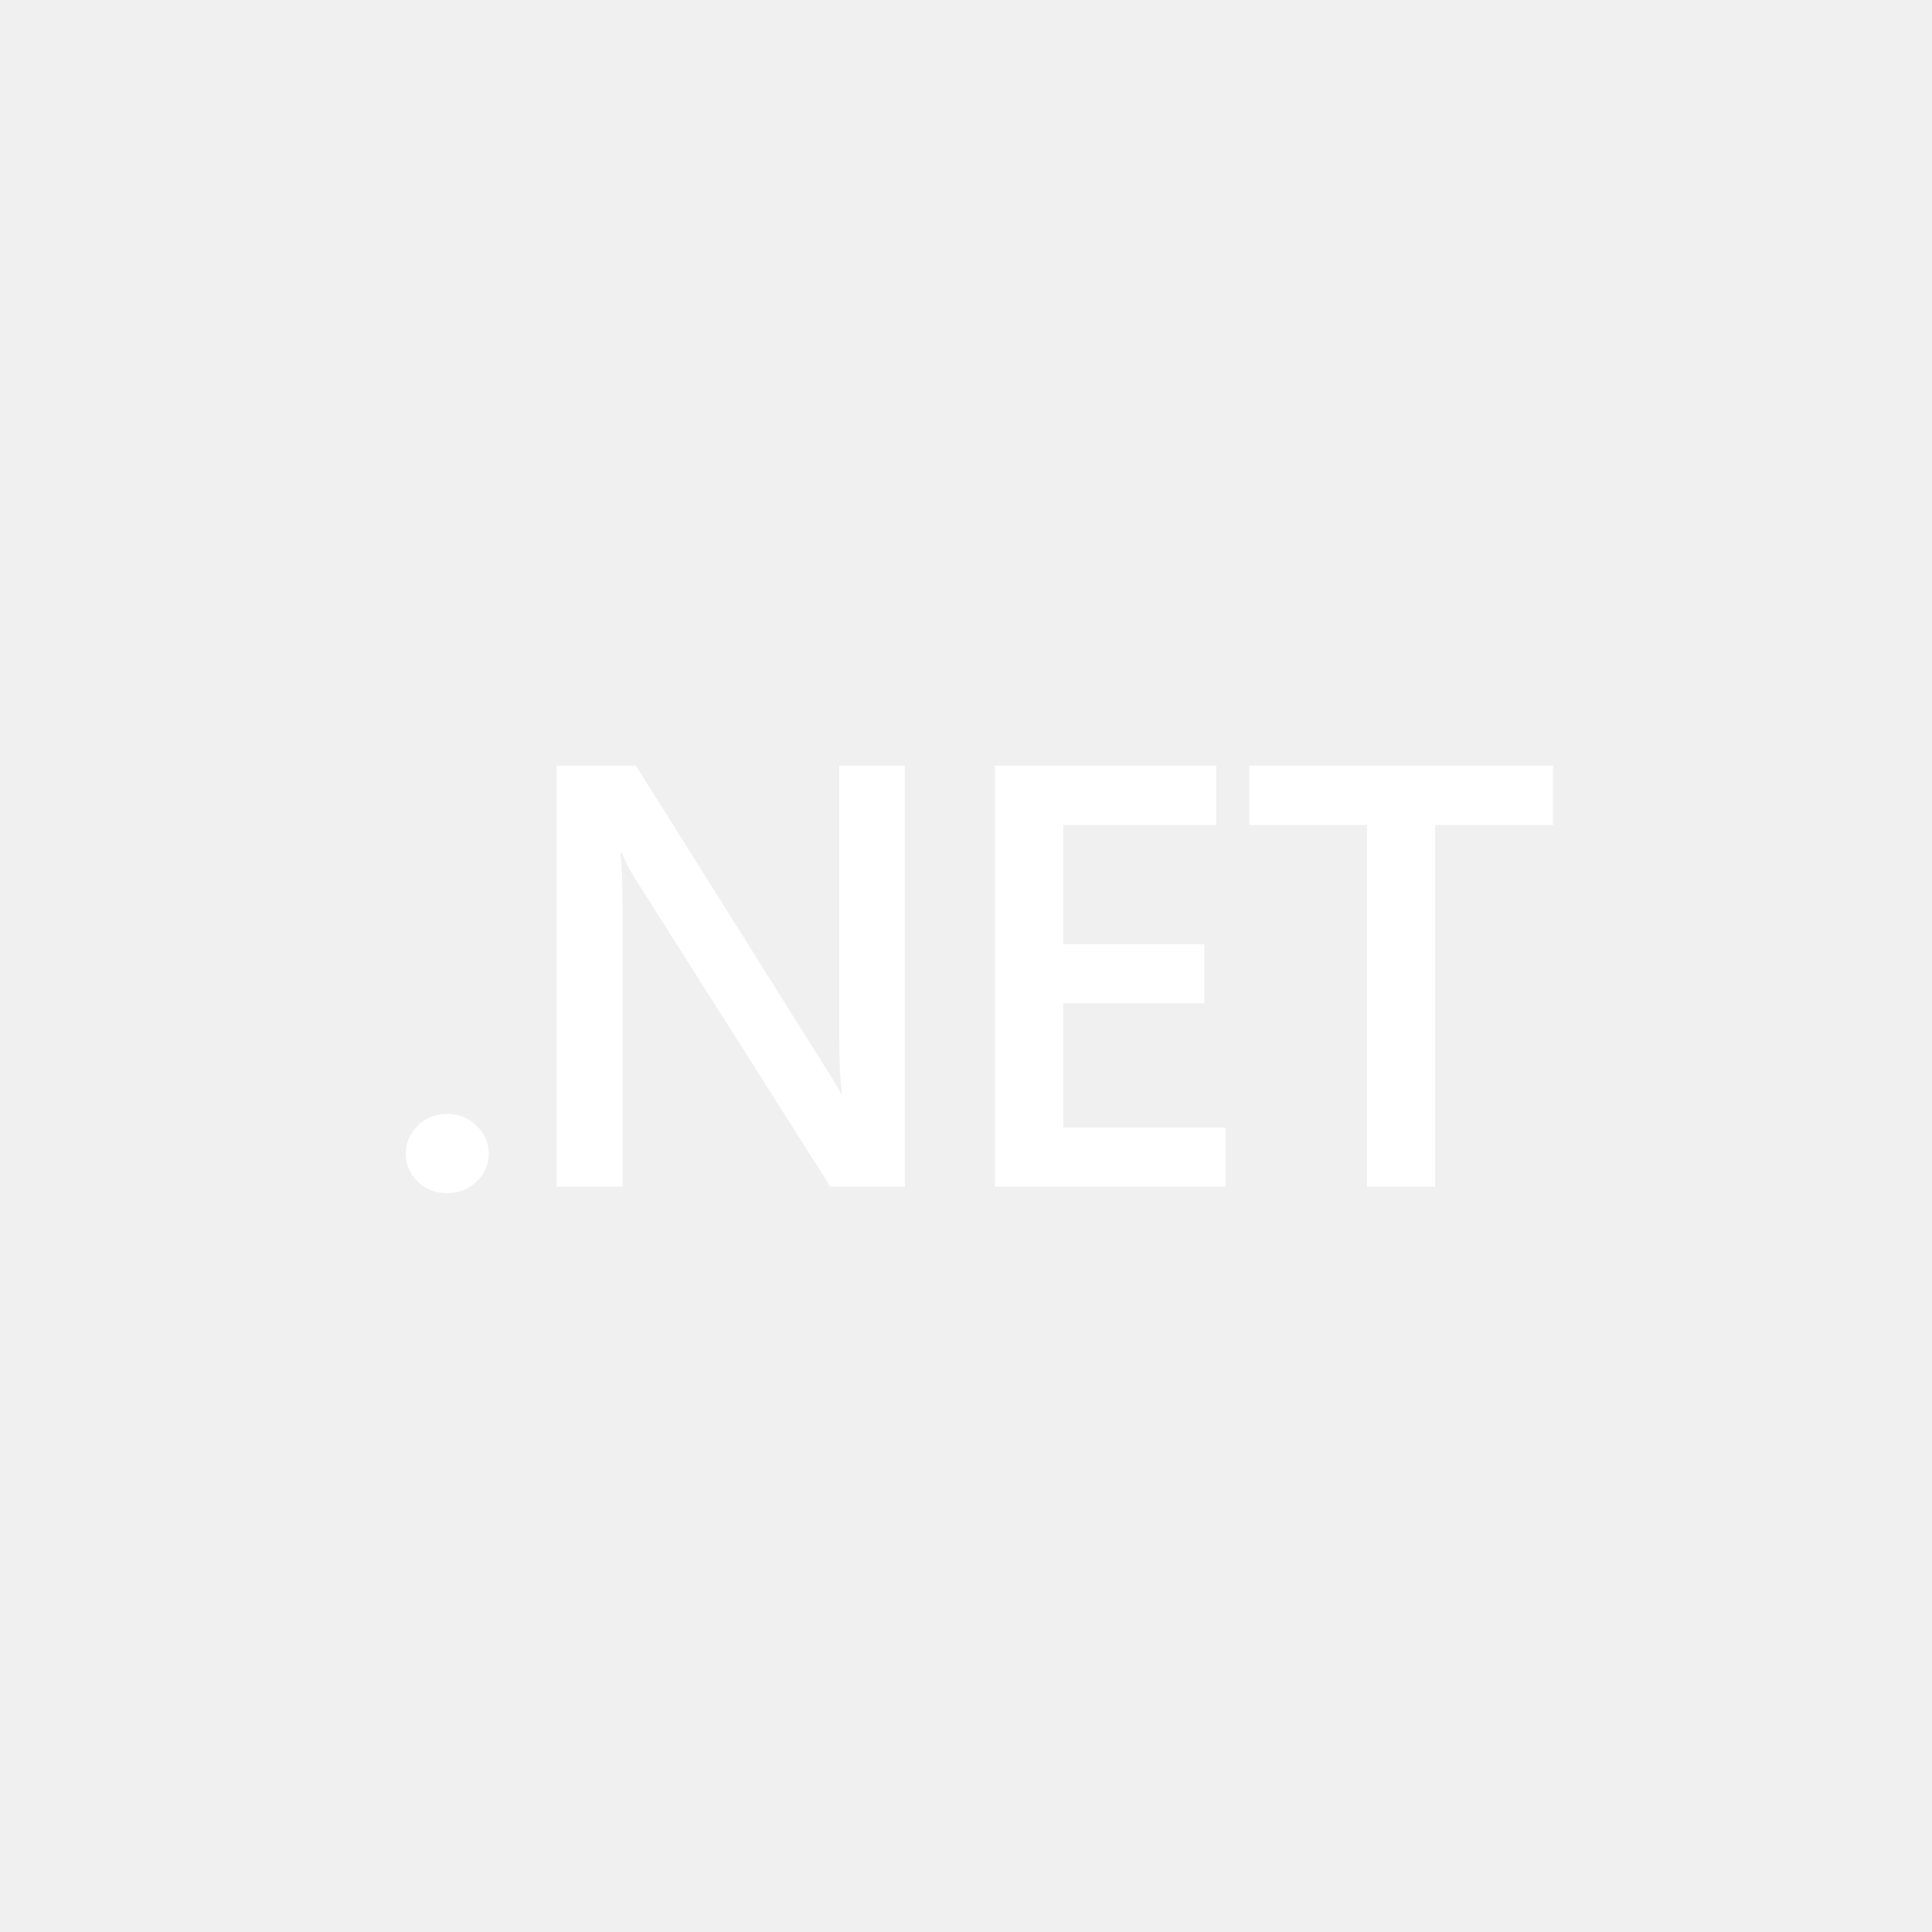
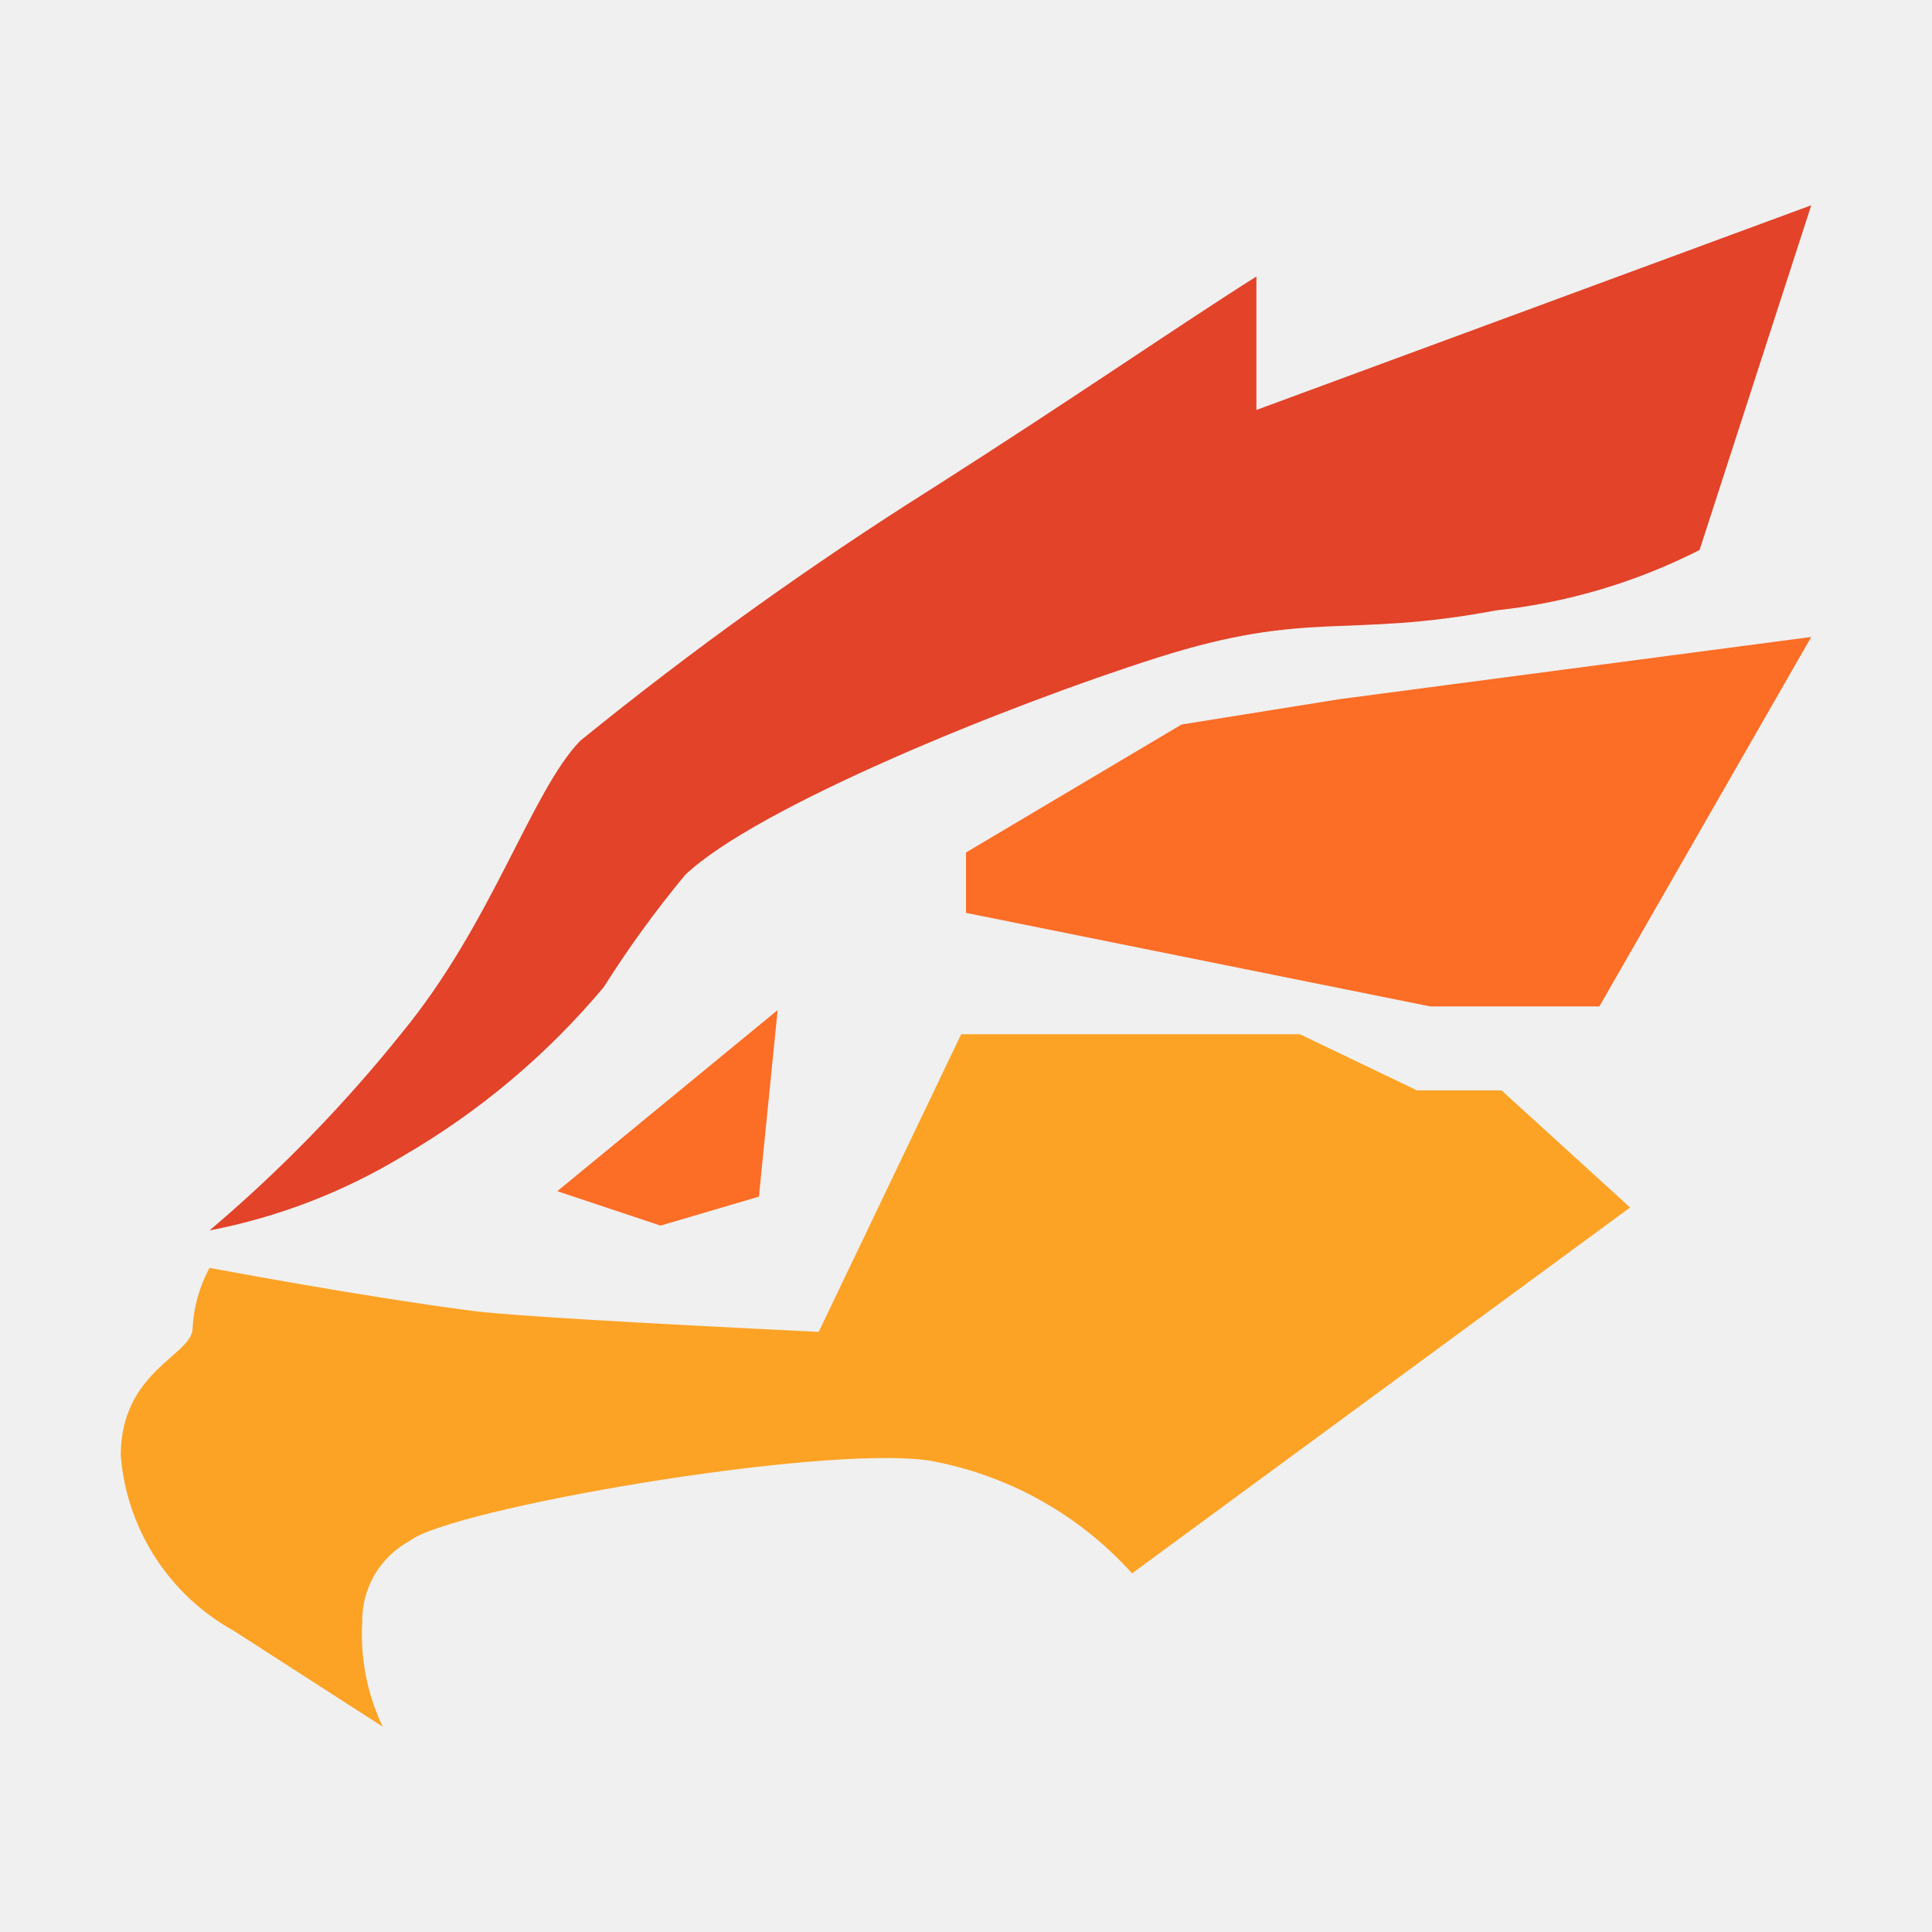
- <svg xmlns="http://www.w3.org/2000/svg" width="456" height="456" viewBox="0 0 456 456" version="1.1" xml:space="preserve" style="fill-rule:evenodd;clip-rule:evenodd;stroke-linejoin:round;stroke-miterlimit:2;">
-   <path d="m 105.5,281.609 c -2.703,0 -5.001,-0.9 -6.893,-2.702 -1.892,-1.848 -2.838,-4.042 -2.838,-6.582 0,-2.587 0.946,-4.804 2.838,-6.652 1.892,-1.848 4.19,-2.772 6.893,-2.772 2.748,0 5.068,0.924 6.96,2.772 1.937,1.848 2.906,4.064 2.906,6.652 0,2.54 -0.968,4.734 -2.906,6.582 -1.892,1.802 -4.212,2.702 -6.96,2.702 z" style="fill:#ffffff;fill-rule:nonzero;stroke-width:0.838" />
-   <path d="M 213.561,280.084 H 195.99 L 149.7,207.054 c -1.171,-1.848 -2.14,-3.765 -2.906,-5.751 h -0.406 c 0.361,2.125 0.541,6.675 0.541,13.65 v 65.132 h -15.543 v -99.36 h 18.719 l 44.737,71.298 c 1.892,2.957 3.109,4.989 3.649,6.098 h 0.27 c -0.45,-2.632 -0.676,-7.09 -0.676,-13.373 v -64.023 h 15.476 z" style="fill:#ffffff;fill-rule:nonzero;stroke-width:0.838" />
-   <path d="m 289.251,280.084 h -54.401 v -99.36 h 52.238 v 13.997 h -36.154 v 28.131 h 33.316 v 13.927 h -33.316 v 29.378 h 38.316 z" style="fill:#ffffff;fill-rule:nonzero;stroke-width:0.838" />
-   <path d="M 366.565,194.721 H 338.722 v 85.363 h -16.084 v -85.363 h -27.775 v -13.997 h 71.701 z" style="fill:#ffffff;fill-rule:nonzero;stroke-width:0.838" />
+ <svg xmlns="http://www.w3.org/2000/svg" width="800px" height="800px" viewBox="0 0 32 32">
+   <path d="M20.81,4.58c-1.24.78-3,2-5.37,3.51a60,60,0,0,0-5.83,4.18c-.81.84-1.45,3-2.94,4.82a23.7,23.7,0,0,1-3.2,3.29,9.75,9.75,0,0,0,3.2-1.23A12.56,12.56,0,0,0,10,16.35a17.63,17.63,0,0,1,1.35-1.86c1.18-1.12,5.31-2.8,7.83-3.6s3.1-.31,5.6-.78a9.72,9.72,0,0,0,3.37-1L30,3.4,20.81,6.79Z" style="fill:#e24329" />
+   <path d="M30,10.55l-3.51,6.12h-2.8L16,15.12v-1L19.57,12l2.62-.42ZM12.88,16.73l-.31,3.09-1.63.48-1.71-.57Z" style="fill:#fc6d26" />
+   <path d="M3.47,21a2.34,2.34,0,0,0-.28,1c0,.45-1.19.7-1.19,2.11a3.65,3.65,0,0,0,1.87,2.9L6.34,28.6A3.53,3.53,0,0,1,6,26.87a1.5,1.5,0,0,1,.79-1.35c.67-.53,6.77-1.59,8.59-1.33a5.92,5.92,0,0,1,3.37,1.87L27,20l-2.13-1.94H23.47l-1.94-.93H15.92l-2.36,4.93q-4.72-.23-5.67-.34C7.25,21.64,5.79,21.43,3.47,21Z" style="fill:#fca326" />
</svg>
